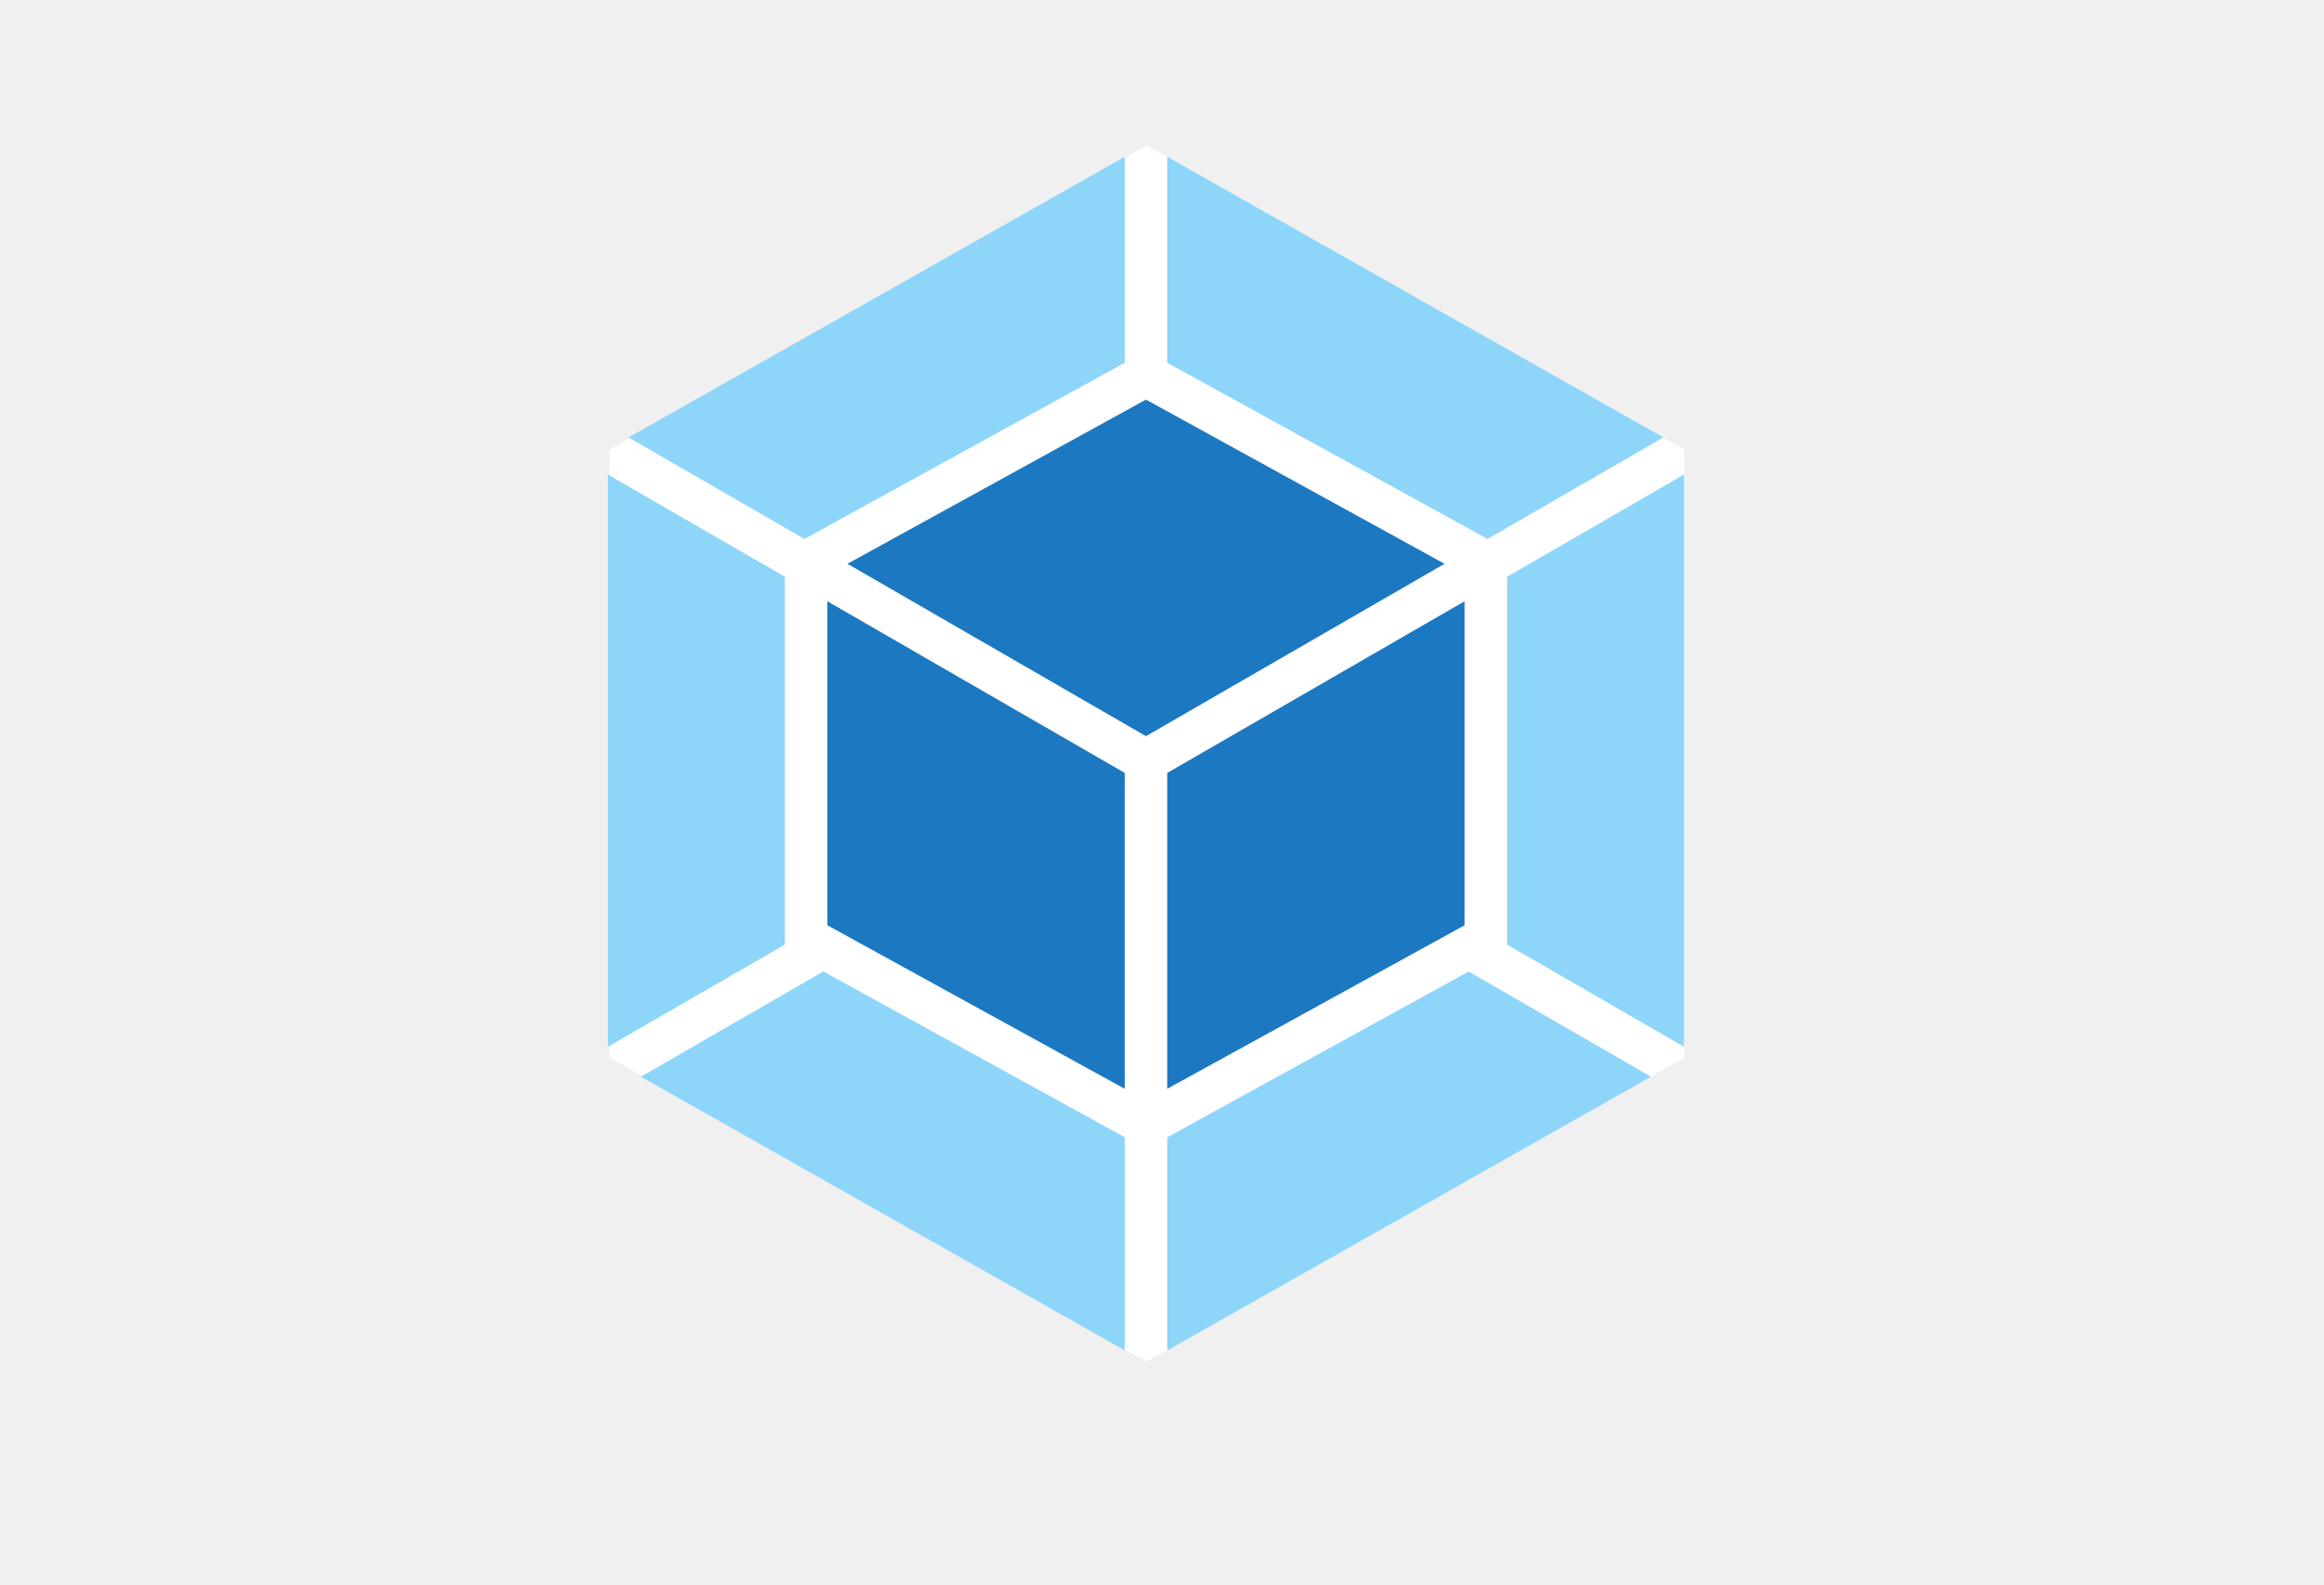
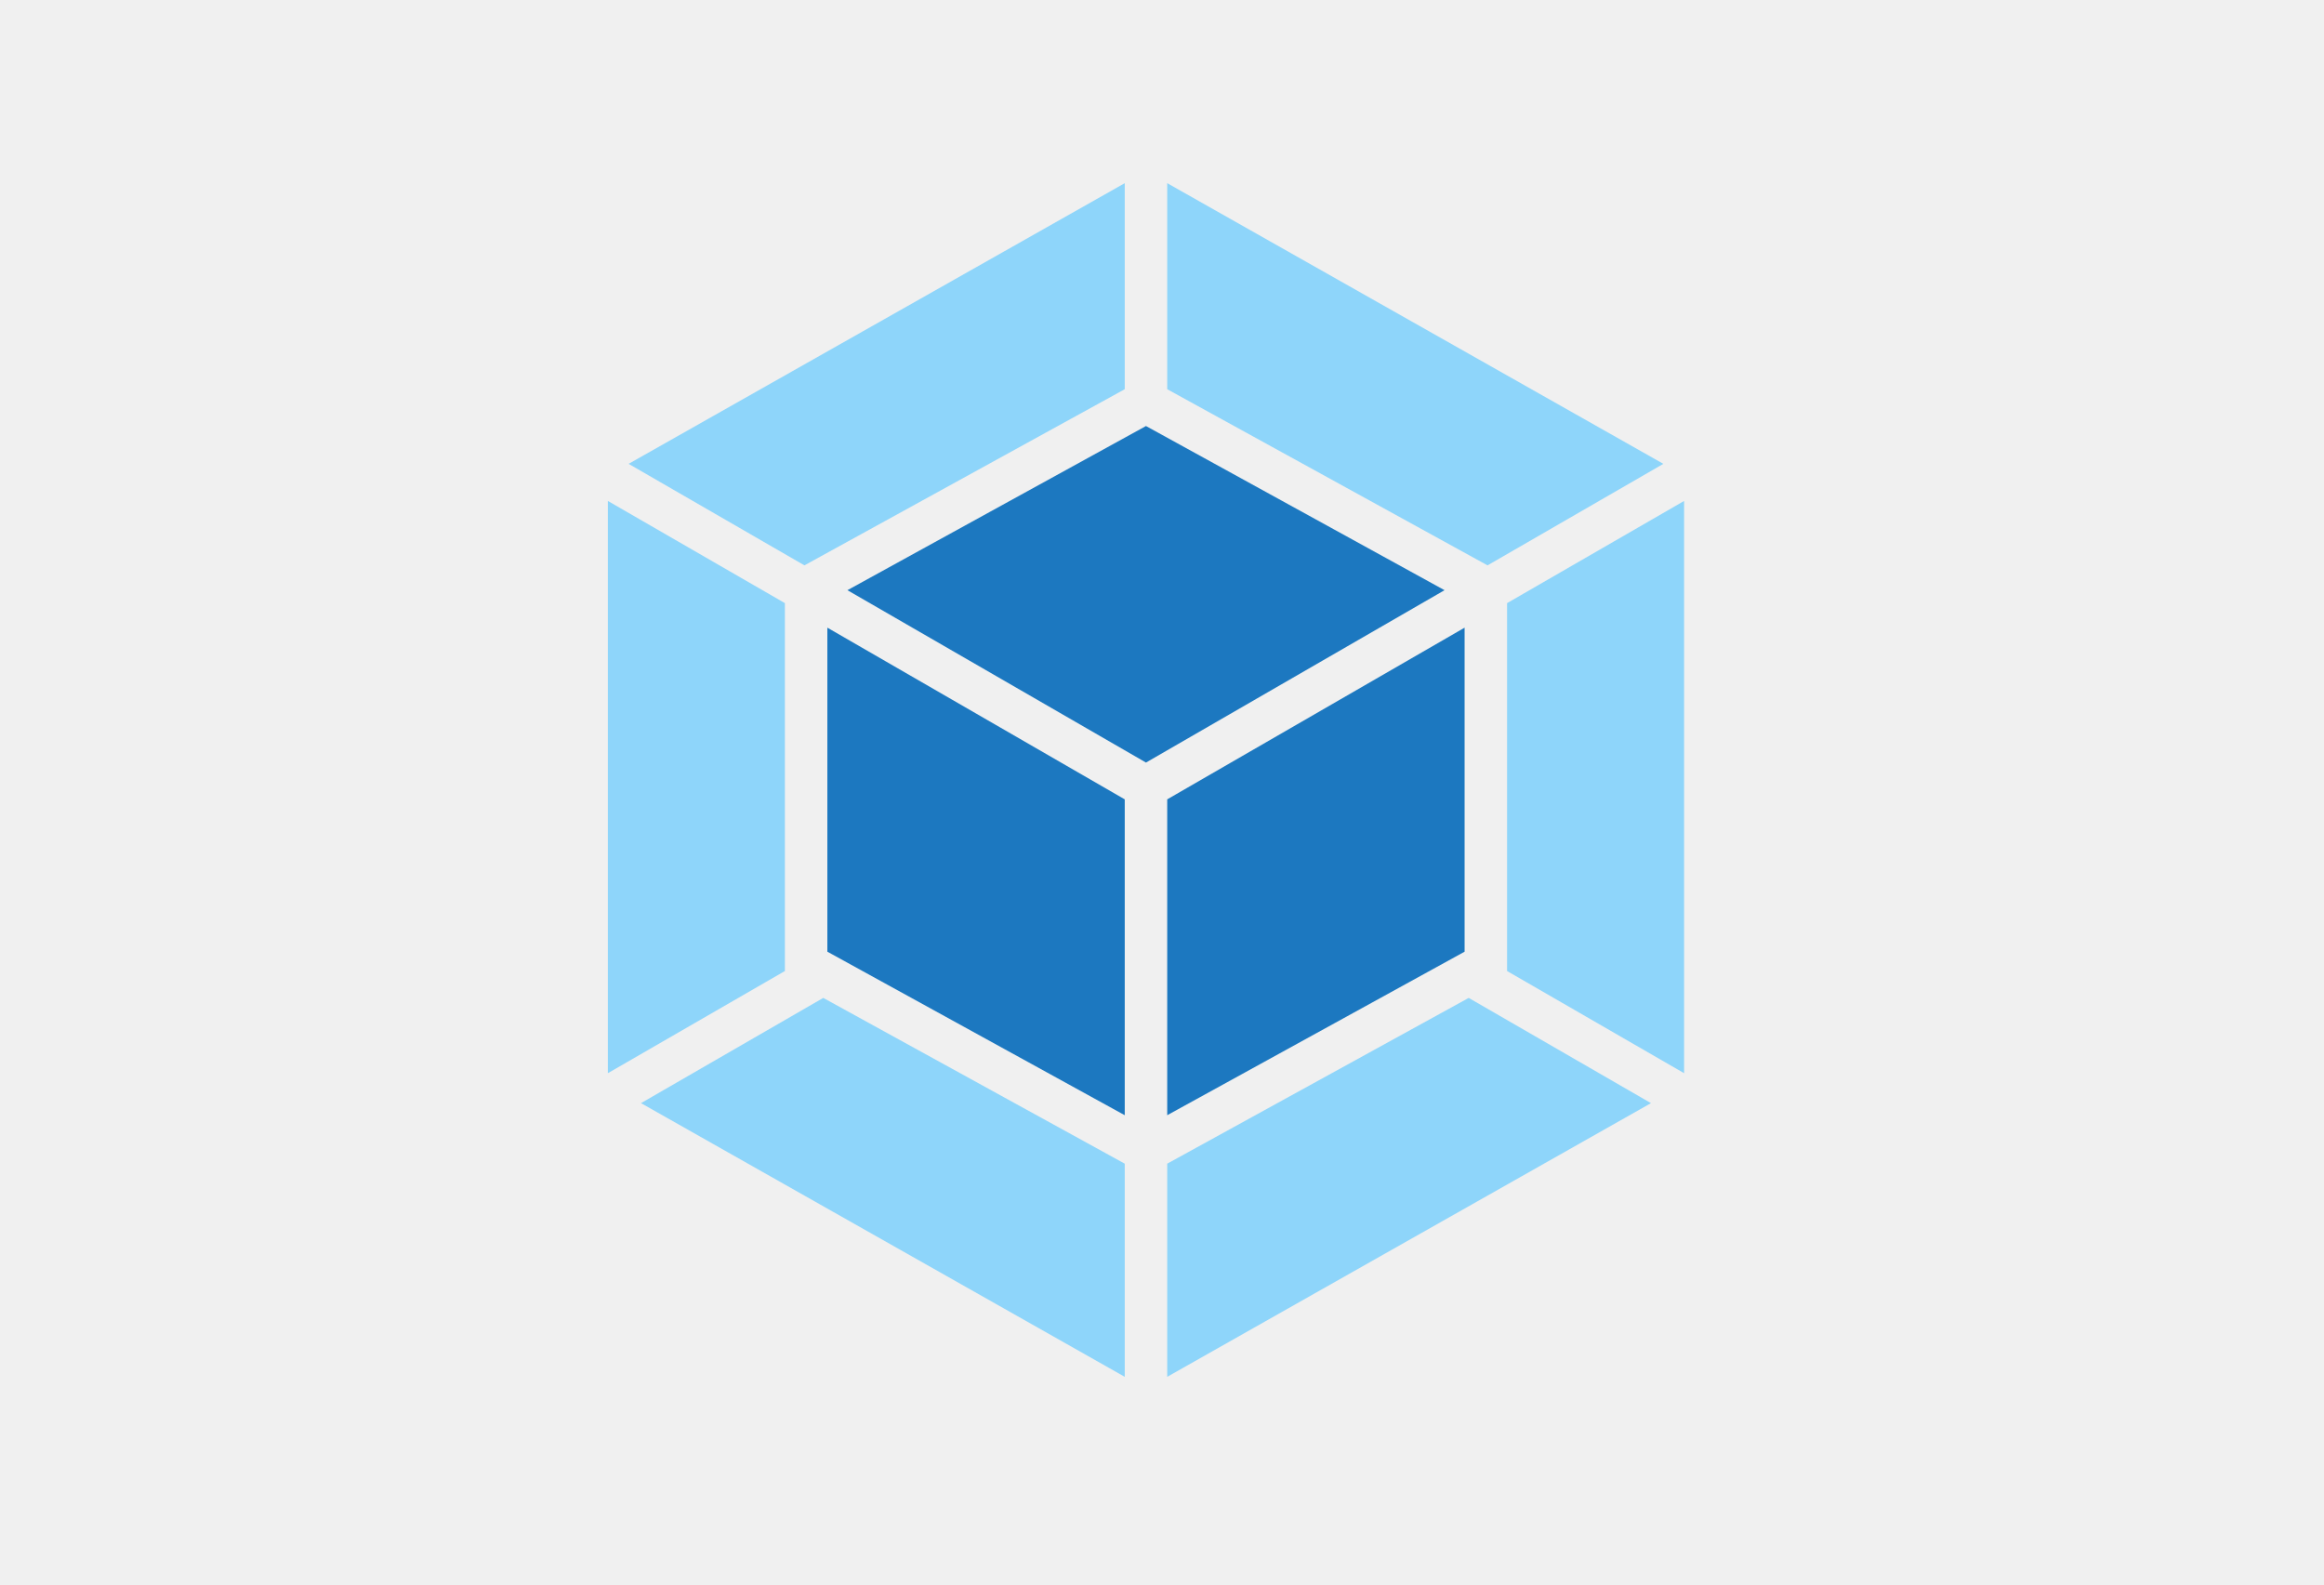
- <svg xmlns="http://www.w3.org/2000/svg" height="60" width="88">
-   <g fill="none" fill-rule="evenodd">
-     <path d="M43.43 5.513l20.347 11.51v23.02L43.43 51.554l-20.346-11.51v-23.02z" fill="#fff" />
-     <path d="M62.515 40.77L44.198 51.134v-8.07l11.415-6.278zm1.254-1.133l-6.702-3.87V21.838l6.702-3.87zM24.271 40.77l6.903-3.986 11.415 6.278v8.07zm-1.254-1.134V17.968l6.703 3.87V35.767zm.785-23.073L42.59 5.936v7.802l-12.036 6.618-.093.052zm39.182 0l-6.658 3.844-.093-.052-12.035-6.618V5.936z" fill="#8ed5fa" />
-     <path d="M42.589 41.227l-11.26-6.192V22.767l11.26 6.5zm1.609 0v-11.96l11.26-6.5v12.268zm-.803-12.425h-.003l.001-.002zm-11.306-7.454l11.304-6.217 11.305 6.217-11.305 6.527z" fill="#1c78c0" />
+ <svg xmlns="http://www.w3.org/2000/svg" width="88px" height="60px" viewBox="0 0 88 60" version="1.1">
+   <defs />
+   <g id="Page-1" stroke="none" stroke-width="1" fill="none" fill-rule="evenodd">
+     <g id="Artboard-Copy" transform="translate(-299, -202)">
+       <g id="cube" transform="translate(322.0174, 208.9075)">
+         <path d="M39.498,34.863 L21.18,45.226 L21.18,37.155 L32.596,30.878 L39.498,34.863 Z M40.752,33.729 L34.049,29.86 L34.049,15.93 L40.752,12.061 L40.752,33.729 Z M1.254,34.863 L8.156,30.878 L19.572,37.155 L19.572,45.226 L1.254,34.863 Z M0,33.729 L0,12.061 L6.703,15.93 L6.703,29.86 L0,33.729 Z M0.785,10.656 L19.572,0.028 L19.572,7.83 L7.443,14.5 L0.785,10.656 Z M39.967,10.656 L33.309,14.5 L21.18,7.83 L21.18,0.028 L39.967,10.656 Z" id="outer-cube" fill="#8ED5FA" />
+         <path d="M19.572,35.32 L8.311,29.128 L8.311,16.859 L19.572,23.36 L19.572,35.32 Z M21.18,35.32 L21.18,23.36 L32.441,16.859 L32.441,29.128 L21.18,35.32 Z M9.071,15.44 L20.376,9.224 L31.681,15.44 L20.376,21.967 L9.071,15.44 Z" id="inner-cube" fill="#1C78C0" />
+       </g>
+     </g>
  </g>
</svg>
